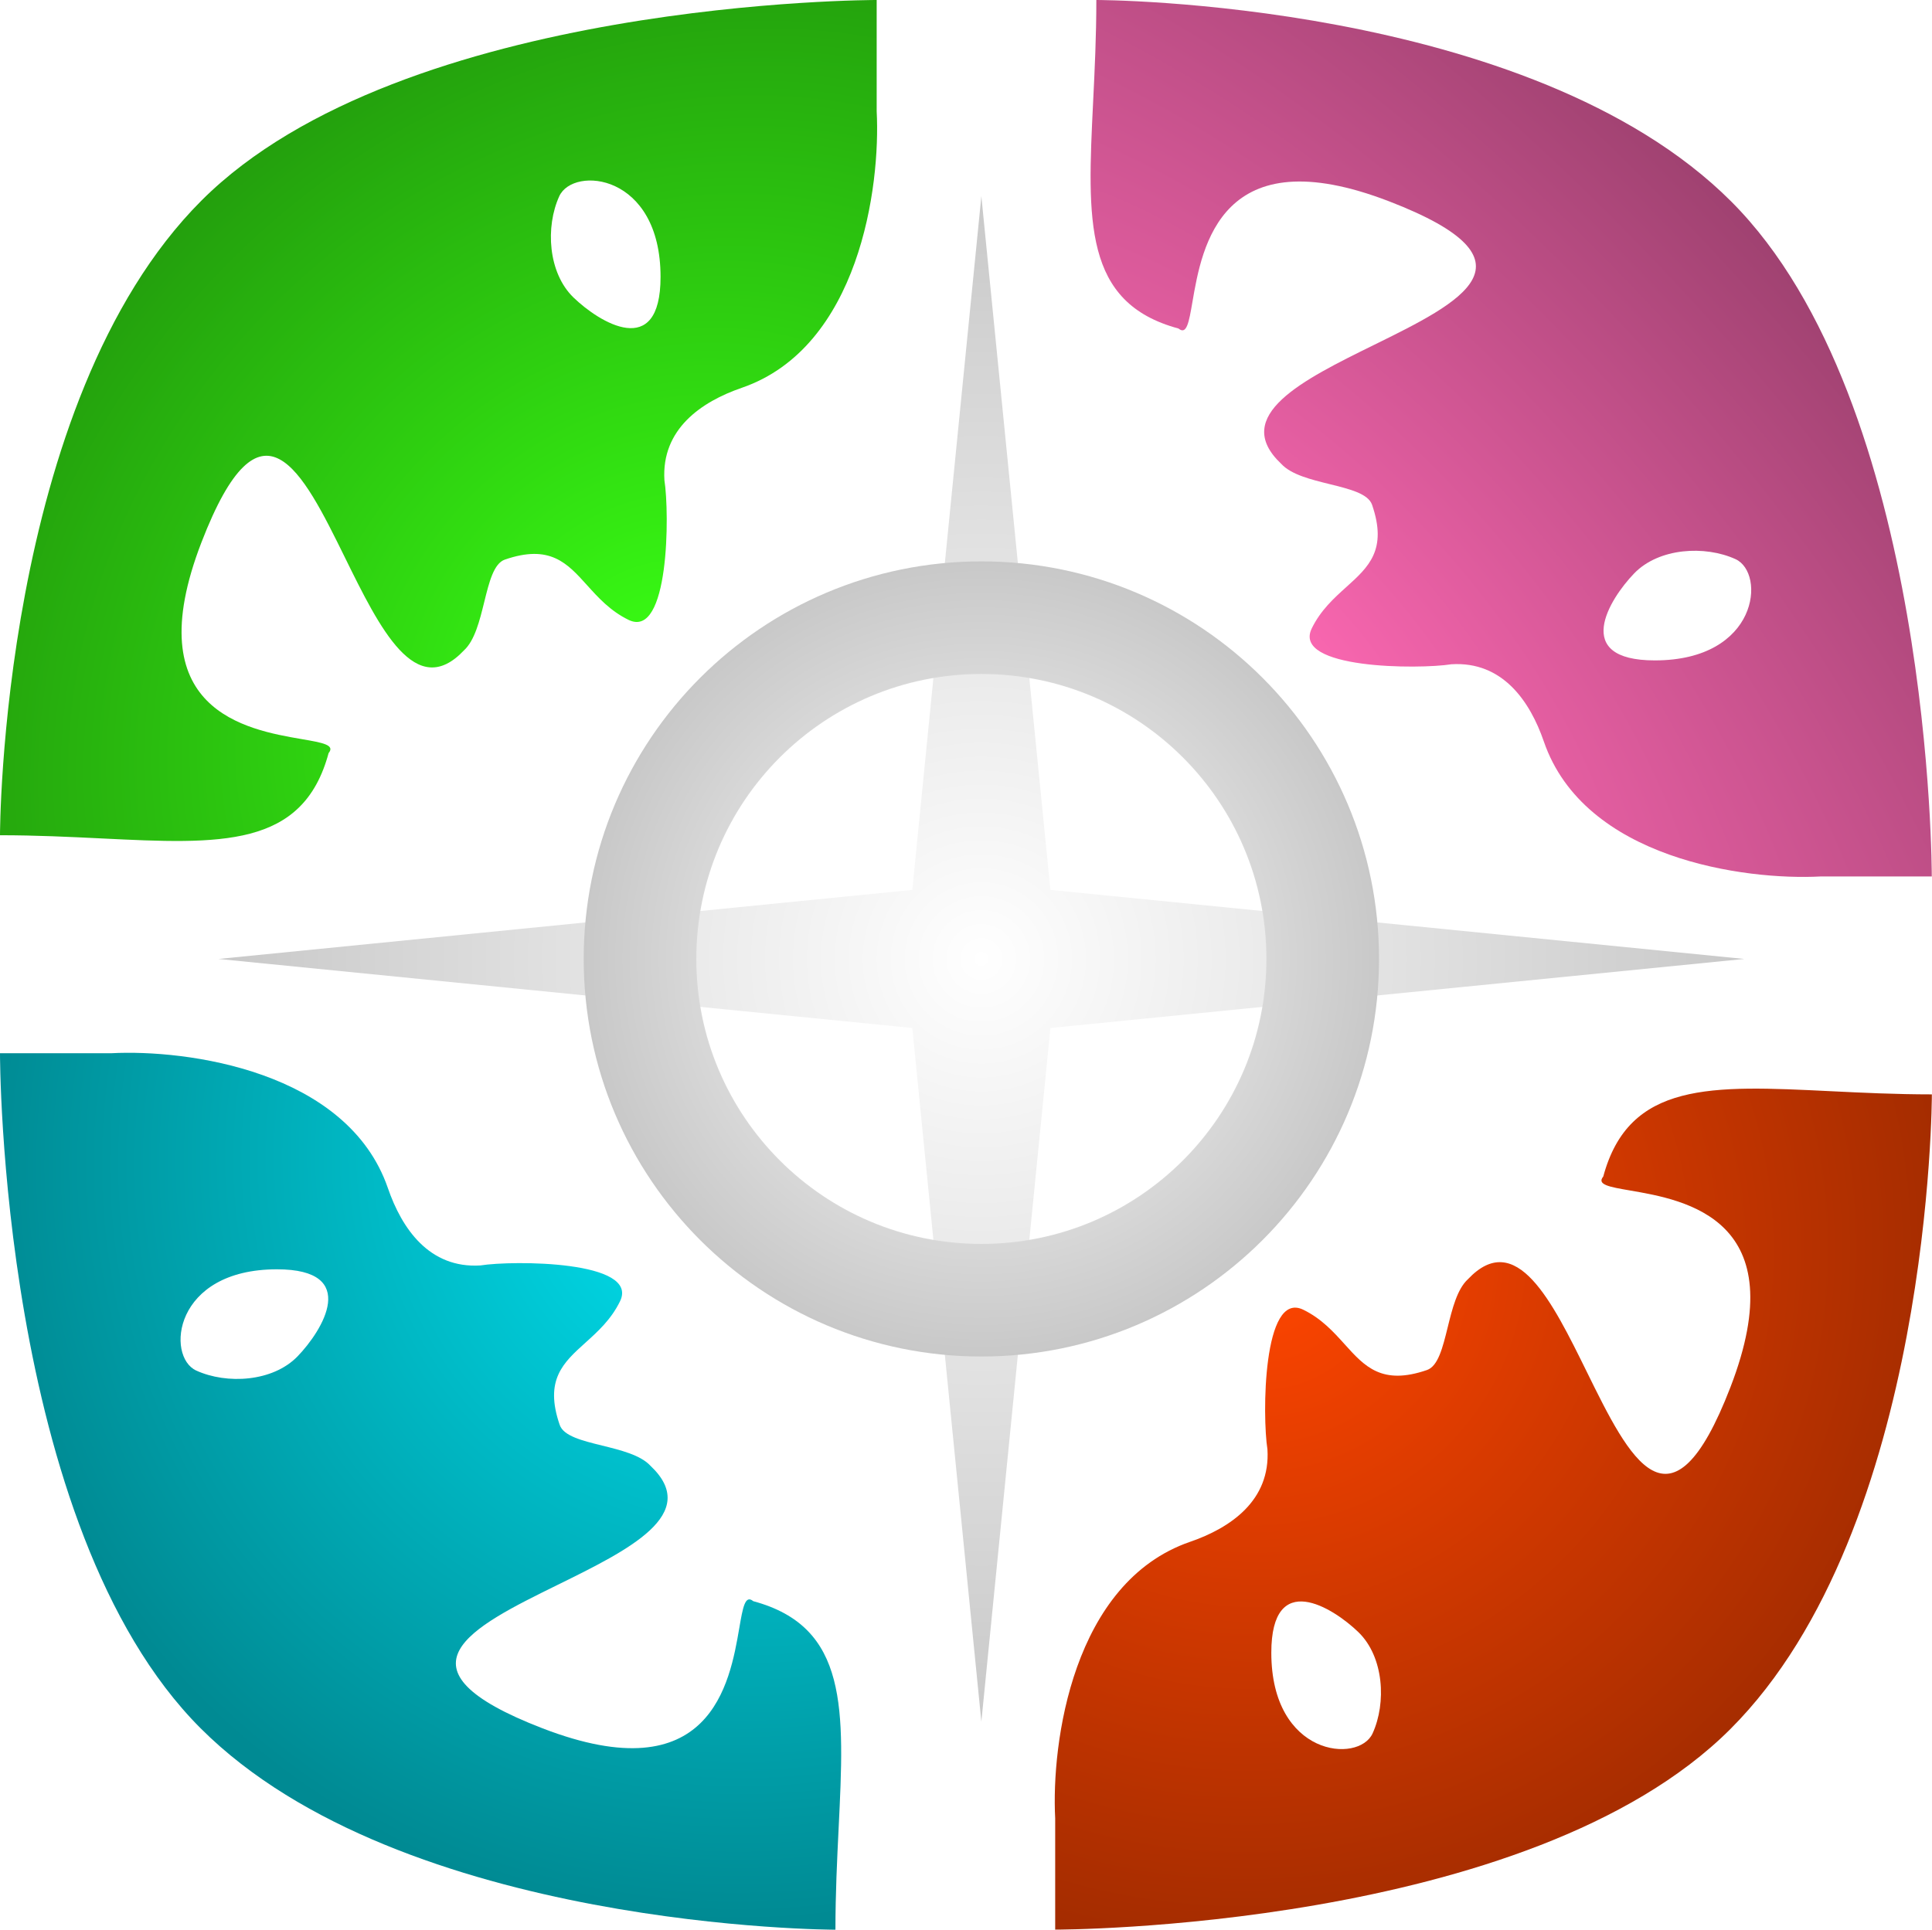
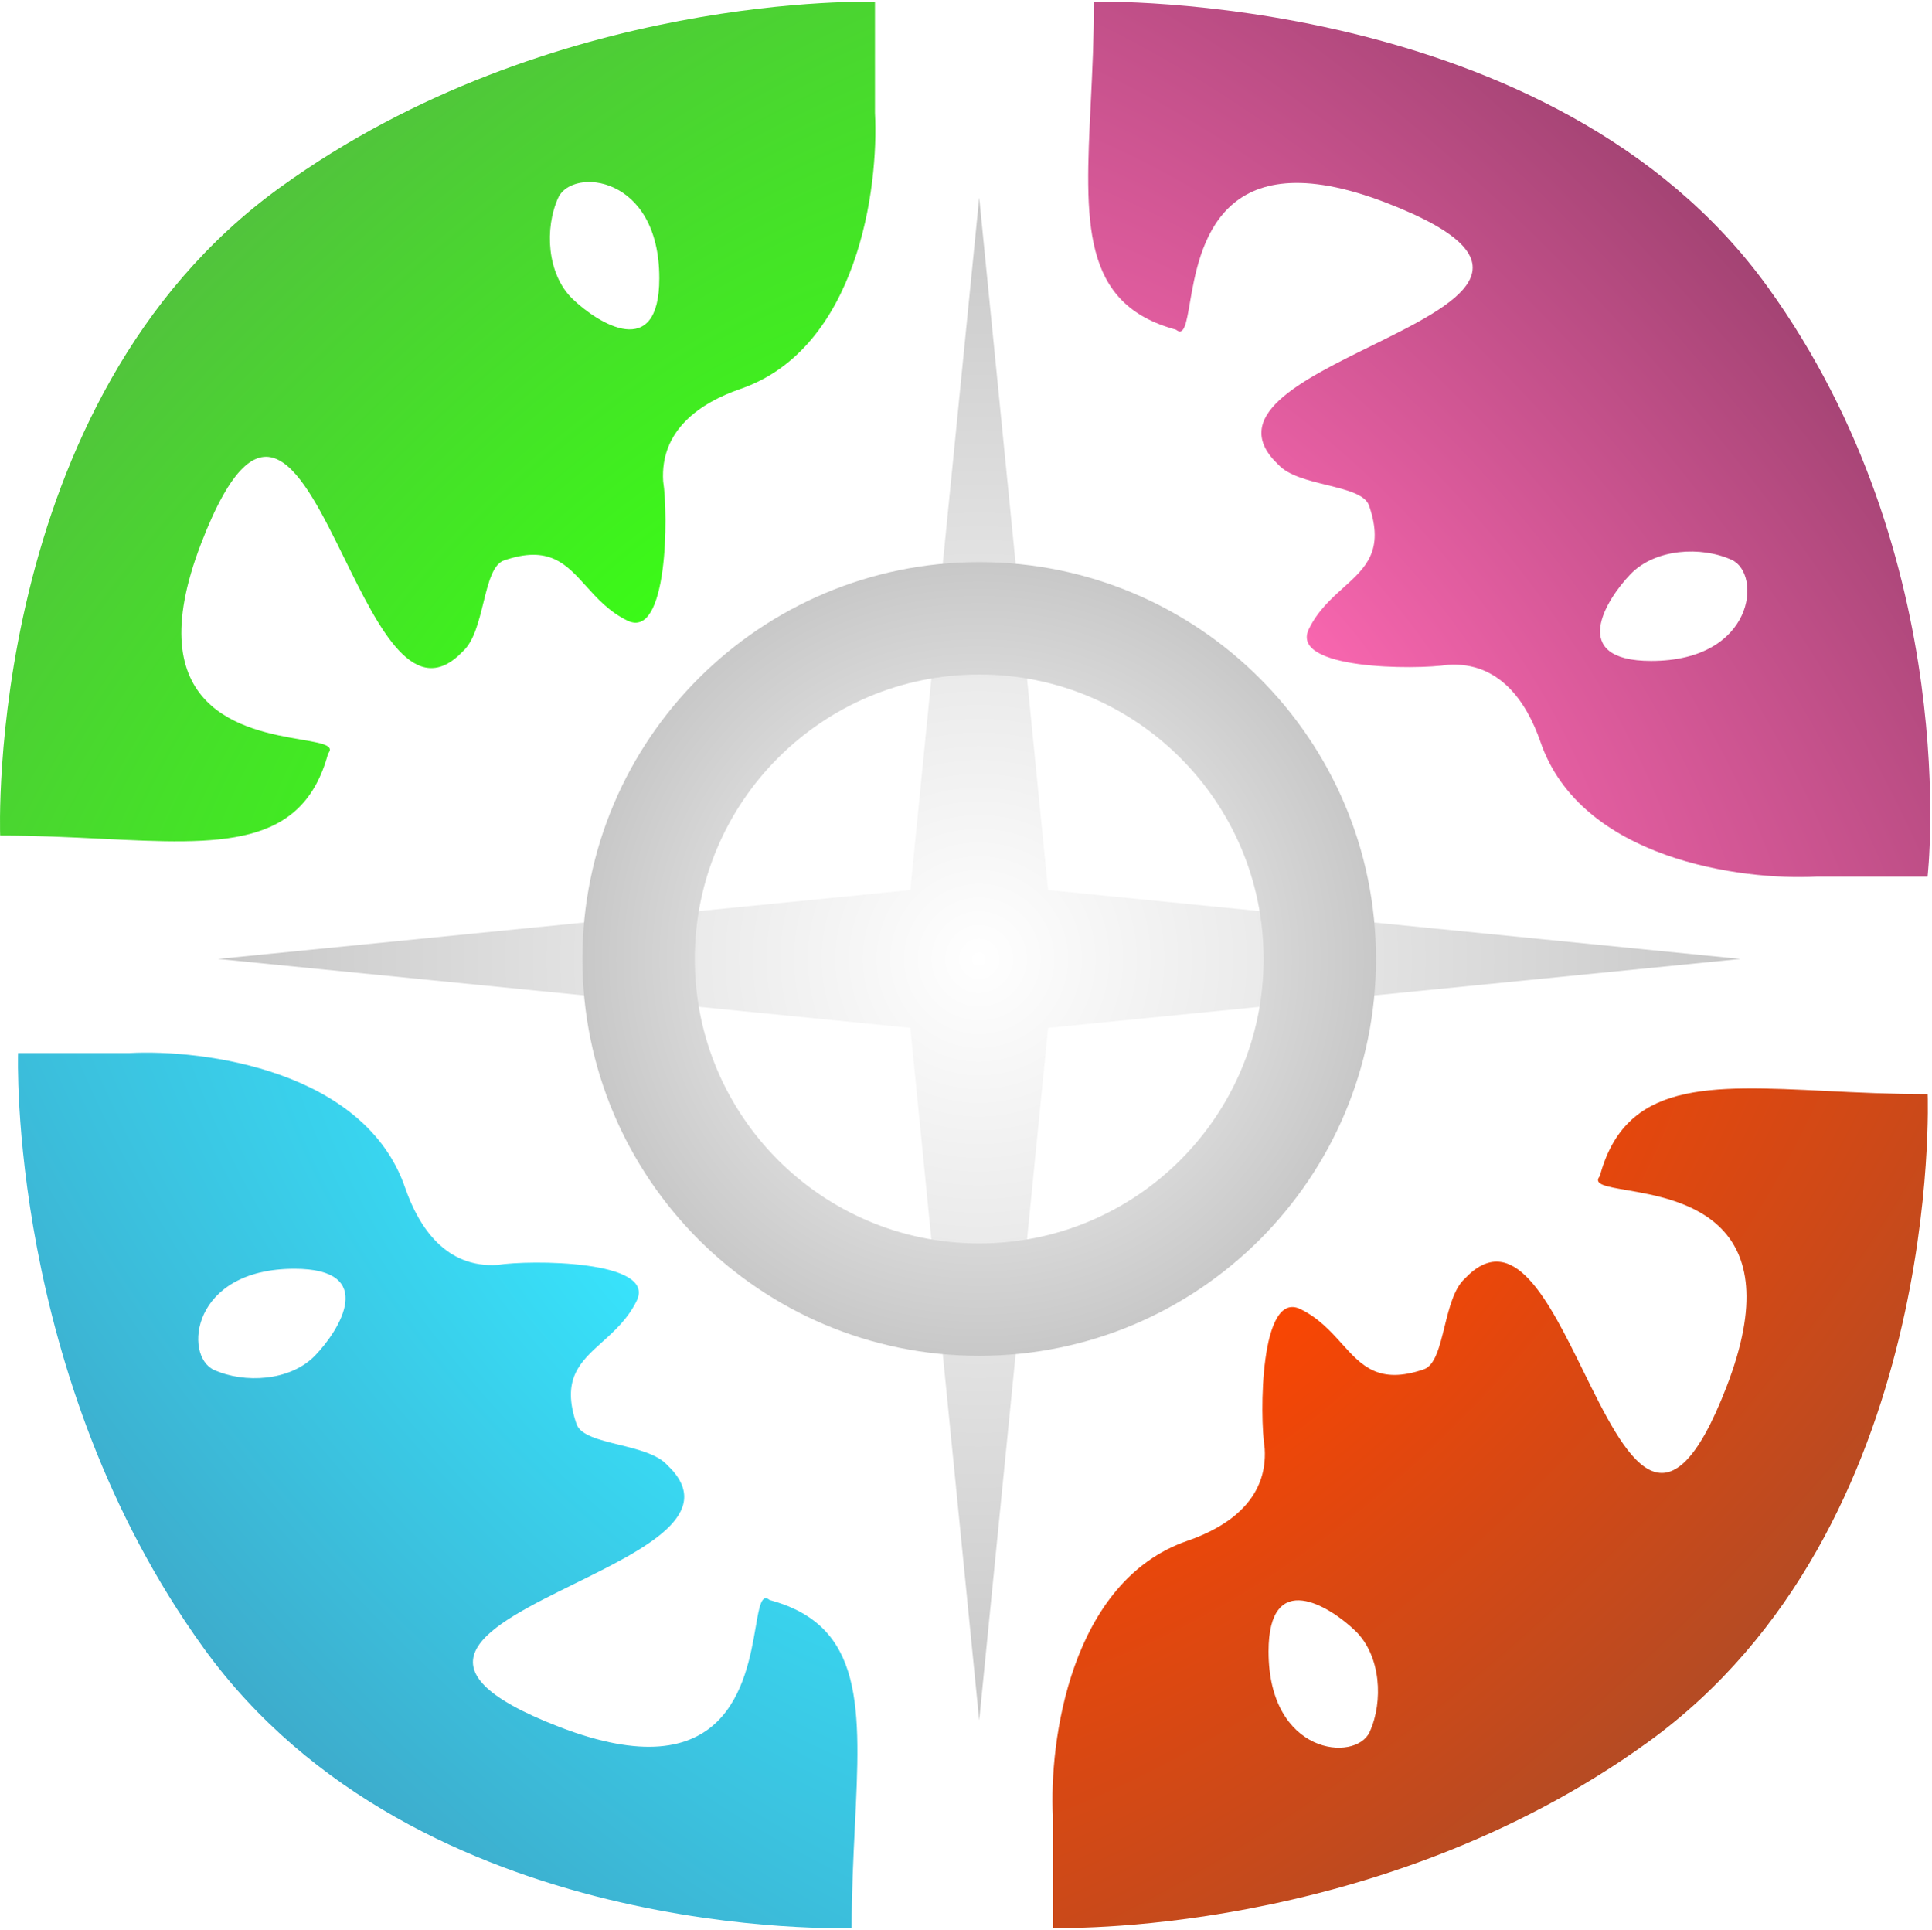
- <svg xmlns="http://www.w3.org/2000/svg" width="1132" height="1131" viewBox="0 0 1132 1131" fill="none">
-   <path fill-rule="evenodd" clip-rule="evenodd" d="M65.213 617.257C109.359 614.924 203.575 627.467 227.277 696.301C235.416 719.939 251.46 743.499 281.485 741.621C300.535 738.587 374.938 738.739 363.283 762.636C358.069 773.325 350.248 780.375 343.003 786.906C330.001 798.626 318.852 808.676 327.946 835.087C330.192 841.611 341.113 844.306 352.802 847.19C363.738 849.887 375.345 852.751 381.153 859.072C411.085 887.321 368.25 908.394 326.804 928.784C275.881 953.835 227.054 977.856 317.861 1012.89C416.504 1050.94 427.615 986.38 433.176 954.067C435.254 941.993 436.557 934.422 441.361 938.389C497.149 953.424 494.787 1001.67 491.372 1071.44C490.472 1089.84 489.498 1109.74 489.498 1130.92C489.498 1130.92 235.59 1130.92 117.558 1012.89C-0.474 894.856 2.95762e-05 617.257 2.95762e-05 617.257L65.213 617.257ZM162.279 743.889C101.499 743.889 97.122 795.072 114.992 803.231C132.861 811.389 159.861 809.889 174.361 794.889C188.861 779.889 211.361 743.889 162.279 743.889Z" fill="url(#paint0_radial_176_88)" />
-   <path fill-rule="evenodd" clip-rule="evenodd" d="M618.257 1065.65C615.924 1021.51 628.467 927.292 697.301 903.59C720.939 895.451 744.499 879.407 742.621 849.382C739.587 830.332 739.739 755.929 763.636 767.584C774.325 772.798 781.375 780.619 787.906 787.865C799.626 800.866 809.676 812.016 836.087 802.921C842.611 800.675 845.306 789.754 848.19 778.065C850.887 767.13 853.751 755.522 860.072 749.714C888.321 719.782 909.394 762.617 929.784 804.063C954.835 854.986 978.856 903.813 1013.89 813.006C1051.94 714.363 987.38 703.252 955.067 697.691C942.993 695.613 935.422 694.31 939.389 689.506C954.424 633.718 1002.67 636.08 1072.44 639.495C1090.84 640.396 1110.74 641.37 1131.92 641.37C1131.92 641.37 1131.92 895.277 1013.89 1013.31C895.856 1131.34 618.257 1130.87 618.257 1130.87L618.257 1065.65ZM744.889 968.588C744.889 1029.37 796.072 1033.74 804.231 1015.88C812.389 998.006 810.889 971.006 795.889 956.506C780.889 942.006 744.889 919.506 744.889 968.588Z" fill="url(#paint1_radial_176_88)" />
-   <path fill-rule="evenodd" clip-rule="evenodd" d="M513.664 65.213C515.997 109.359 503.454 203.575 434.621 227.277C410.983 235.416 387.423 251.46 389.3 281.485C392.334 300.535 392.182 374.938 368.286 363.283C357.597 358.069 350.547 350.248 344.015 343.003C332.295 330.001 322.245 318.852 295.834 327.946C289.31 330.192 286.616 341.113 283.732 352.802C281.034 363.738 278.17 375.345 271.85 381.153C243.6 411.085 222.527 368.25 202.138 326.804C177.086 275.881 153.066 227.054 118.033 317.861C79.977 416.504 144.541 427.615 176.854 433.176C188.928 435.254 196.499 436.557 192.532 441.361C177.497 497.149 129.255 494.787 59.482 491.372C41.081 490.472 21.182 489.498 6.10352e-05 489.498C6.10352e-05 489.498 0 235.59 118.033 117.558C236.066 -0.474 513.664 2.95762e-05 513.664 2.95762e-05L513.664 65.213ZM387.032 162.279C387.032 101.499 335.849 97.122 327.691 114.992C319.532 132.861 321.032 159.861 336.032 174.361C351.032 188.861 387.032 211.361 387.032 162.279Z" fill="url(#paint2_radial_176_88)" />
-   <path fill-rule="evenodd" clip-rule="evenodd" d="M1066.65 513.664C1022.51 515.997 928.292 503.454 904.59 434.621C896.451 410.983 880.407 387.423 850.382 389.3C831.332 392.334 756.929 392.182 768.584 368.286C773.798 357.597 781.619 350.547 788.865 344.015C801.866 332.295 813.016 322.245 803.921 295.834C801.675 289.31 790.754 286.616 779.065 283.732C768.13 281.034 756.522 278.17 750.714 271.85C720.782 243.6 763.617 222.527 805.063 202.138C855.986 177.086 904.813 153.066 814.006 118.033C715.363 79.977 704.252 144.541 698.691 176.854C696.613 188.928 695.31 196.499 690.506 192.532C634.718 177.497 637.08 129.255 640.495 59.482C641.396 41.081 642.37 21.182 642.37 5.79075e-05C642.37 5.79075e-05 896.277 -3.12766e-06 1014.31 118.033C1132.34 236.066 1131.87 513.664 1131.87 513.664L1066.65 513.664ZM969.588 387.032C1030.37 387.032 1034.74 335.849 1016.88 327.691C999.006 319.532 972.006 321.032 957.506 336.032C943.006 351.032 920.506 387.032 969.588 387.032Z" fill="url(#paint3_radial_176_88)" />
-   <path d="M575 115L615.458 521.542L1022 562L615.458 602.458L575 1009L534.542 602.458L128 562L534.542 521.542L575 115Z" fill="url(#paint4_radial_176_88)" />
-   <circle cx="575" cy="562" r="200" stroke="url(#paint5_radial_176_88)" stroke-width="66" />
+ <svg xmlns="http://www.w3.org/2000/svg" width="1134" height="1133" viewBox="0 0 1134 1133" fill="none">
+   <path fill-rule="evenodd" clip-rule="evenodd" d="M1066.64 514.665C1022.49 516.998 928.275 504.455 904.574 435.622C896.435 411.984 880.39 388.424 850.366 390.301C831.316 393.335 756.913 393.183 768.568 369.287C773.781 358.598 781.602 351.548 788.848 345.016C801.85 333.296 812.999 323.246 803.905 296.835C801.659 290.311 790.738 287.617 779.048 284.733C768.113 282.035 756.505 279.171 750.698 272.851C720.765 244.601 763.6 223.528 805.047 203.139C855.97 178.087 904.796 154.067 813.989 119.034C715.347 80.978 704.235 145.542 698.675 177.855C696.597 189.929 695.294 197.5 690.489 193.533C634.702 178.498 637.063 130.256 640.478 60.483C641.379 42.082 642.353 22.183 642.353 1.001C642.353 1.001 912.09 -6 1038 168.5C1153.34 328.353 1131.85 514.665 1131.85 514.665L1066.64 514.665ZM969.572 388.033C1030.35 388.033 1034.73 336.85 1016.86 328.692C998.989 320.533 971.99 322.033 957.49 337.033C942.99 352.033 920.49 388.033 969.572 388.033Z" fill="url(#paint0_radial_188_24)" />
+   <path fill-rule="evenodd" clip-rule="evenodd" d="M513.767 66.28C516.1 110.426 503.557 204.642 434.724 228.344C411.086 236.483 387.526 252.527 389.403 282.552C392.437 301.602 392.285 376.005 368.389 364.35C357.7 359.136 350.65 351.315 344.118 344.07C332.398 331.068 322.348 319.919 295.937 329.013C289.413 331.259 286.719 342.18 283.835 353.869C281.137 364.805 278.273 376.412 271.953 382.22C243.703 412.152 222.631 369.317 202.241 327.871C177.189 276.948 153.169 228.121 118.136 318.928C80.08 417.571 144.644 428.682 176.957 434.243C189.031 436.321 196.602 437.624 192.635 442.428C177.6 498.216 129.358 495.854 59.585 492.439C41.184 491.539 21.285 490.565 0.103 490.565C0.103 490.565 -9.896 235.842 164.604 109.933C324.457 -5.409 513.767 1.067 513.767 1.067L513.767 66.28ZM387.135 163.346C387.135 102.566 335.952 98.189 327.793 116.058C319.635 133.928 321.135 160.928 336.135 175.428C351.135 189.928 387.135 212.428 387.135 163.346Z" fill="url(#paint1_radial_188_24)" />
+   <path fill-rule="evenodd" clip-rule="evenodd" d="M75.81 618.257C119.956 615.924 214.172 628.467 237.874 697.301C246.013 720.939 262.057 744.499 292.082 742.621C311.132 739.587 385.535 739.739 373.88 763.636C368.666 774.325 360.845 781.375 353.599 787.906C340.598 799.626 329.448 809.676 338.543 836.087C340.789 842.611 351.71 845.306 363.399 848.19C374.334 850.887 385.942 853.751 391.75 860.072C421.682 888.321 378.847 909.394 337.401 929.784C286.478 954.835 237.651 978.856 328.458 1013.89C427.101 1051.94 438.212 987.38 443.773 955.067C445.851 942.993 447.154 935.422 451.958 939.389C507.746 954.424 505.384 1002.67 501.969 1072.44C501.068 1090.84 500.094 1110.74 500.094 1131.92C500.094 1131.92 245.372 1141.92 119.463 967.421C4.121 807.568 10.597 618.257 10.597 618.257L75.81 618.257ZM172.876 744.89C112.096 744.89 107.719 796.072 125.588 804.231C143.458 812.39 170.458 810.89 184.958 795.89C199.458 780.89 221.958 744.89 172.876 744.89Z" fill="url(#paint2_radial_188_24)" />
+   <path fill-rule="evenodd" clip-rule="evenodd" d="M618.257 1066.65C615.924 1022.51 628.467 928.292 697.3 904.591C720.938 896.452 744.498 880.407 742.621 850.383C739.587 831.332 739.739 756.93 763.635 768.585C774.324 773.798 781.374 781.619 787.906 788.865C799.626 801.867 809.676 813.016 836.087 803.922C842.611 801.675 845.305 790.755 848.189 779.065C850.887 768.13 853.751 756.522 860.071 750.715C888.321 720.782 909.393 763.617 929.783 805.064C954.835 855.987 978.855 904.813 1013.89 814.006C1051.94 715.364 987.38 704.252 955.066 698.691C942.993 696.614 935.422 695.311 939.389 690.506C954.424 634.719 1002.67 637.08 1072.44 640.495C1090.84 641.396 1110.74 642.37 1131.92 642.37C1131.92 642.37 1141.92 897.092 967.42 1023C807.567 1138.34 618.257 1131.87 618.257 1131.87L618.257 1066.65ZM744.889 969.589C744.889 1030.37 796.072 1034.75 804.23 1016.88C812.389 999.007 810.889 972.007 795.889 957.507C780.889 943.007 744.889 920.507 744.889 969.589Z" fill="url(#paint3_radial_188_24)" />
+   <path d="M574.98 116.001L615.438 522.543L1021.98 563.001L615.438 603.459L574.98 1010L534.523 603.459L127.98 563.001L534.523 522.543L574.98 116.001Z" fill="url(#paint4_radial_188_24)" />
+   <circle cx="574.98" cy="563.001" r="200" stroke="url(#paint5_radial_188_24)" stroke-width="66" />
  <defs>
-     <radialGradient id="paint0_radial_176_88" cx="0" cy="0" r="1" gradientUnits="userSpaceOnUse" gradientTransform="translate(450.5 667.5) rotate(137.038) scale(467.34 448.194)">
-       <stop stop-color="#00EAF9" />
-       <stop offset="1" stop-color="#008A93" />
-     </radialGradient>
-     <radialGradient id="paint1_radial_176_88" cx="0" cy="0" r="1" gradientUnits="userSpaceOnUse" gradientTransform="translate(741 742.5) rotate(46.3095) scale(441.595 460.459)">
-       <stop stop-color="#FF4500" />
-       <stop offset="1" stop-color="#992900" />
-     </radialGradient>
-     <radialGradient id="paint2_radial_176_88" cx="0" cy="0" r="1" gradientUnits="userSpaceOnUse" gradientTransform="translate(385 396) rotate(-131.304) scale(411.331 485.714)">
-       <stop stop-color="#39FF14" />
-       <stop offset="1" stop-color="#22990C" />
-     </radialGradient>
-     <radialGradient id="paint3_radial_176_88" cx="0" cy="0" r="1" gradientUnits="userSpaceOnUse" gradientTransform="translate(745.5 396) rotate(-42.7016) scale(414.344 895.978)">
+     <radialGradient id="paint0_radial_188_24" cx="0" cy="0" r="1" gradientUnits="userSpaceOnUse" gradientTransform="translate(745.826 396.992) rotate(-42.6121) scale(415.078 897.335)">
      <stop stop-color="#FF69B4" />
      <stop offset="1" stop-color="#993F6C" />
    </radialGradient>
-     <radialGradient id="paint4_radial_176_88" cx="0" cy="0" r="1" gradientUnits="userSpaceOnUse" gradientTransform="translate(575 562) rotate(90) scale(447)">
+     <radialGradient id="paint1_radial_188_24" cx="0" cy="0" r="1" gradientUnits="userSpaceOnUse" gradientTransform="translate(396.079 387.42) rotate(-132.704) scale(414.413 896.132)">
+       <stop stop-color="#39FF14" />
+       <stop offset="1" stop-color="#55BB42" />
+     </radialGradient>
+     <radialGradient id="paint2_radial_188_24" cx="0" cy="0" r="1" gradientUnits="userSpaceOnUse" gradientTransform="translate(396.95 735.946) rotate(137.296) scale(414.413 896.132)">
+       <stop stop-color="#37E7FF" />
+       <stop offset="1" stop-color="#3EA4C5" />
+     </radialGradient>
+     <radialGradient id="paint3_radial_188_24" cx="0" cy="0" r="1" gradientUnits="userSpaceOnUse" gradientTransform="translate(735.945 745.515) rotate(47.2964) scale(414.413 896.132)">
+       <stop stop-color="#FF4500" />
+       <stop offset="1" stop-color="#AA4C29" />
+     </radialGradient>
+     <radialGradient id="paint4_radial_188_24" cx="0" cy="0" r="1" gradientUnits="userSpaceOnUse" gradientTransform="translate(574.98 563.001) rotate(90) scale(447)">
      <stop stop-color="white" />
      <stop offset="1" stop-color="#C8C8C8" />
    </radialGradient>
-     <radialGradient id="paint5_radial_176_88" cx="0" cy="0" r="1" gradientUnits="userSpaceOnUse" gradientTransform="translate(575 562) rotate(90) scale(233)">
+     <radialGradient id="paint5_radial_188_24" cx="0" cy="0" r="1" gradientUnits="userSpaceOnUse" gradientTransform="translate(574.98 563.001) rotate(90) scale(233)">
      <stop stop-color="white" />
      <stop offset="1" stop-color="#C8C8C8" />
    </radialGradient>
  </defs>
</svg>
